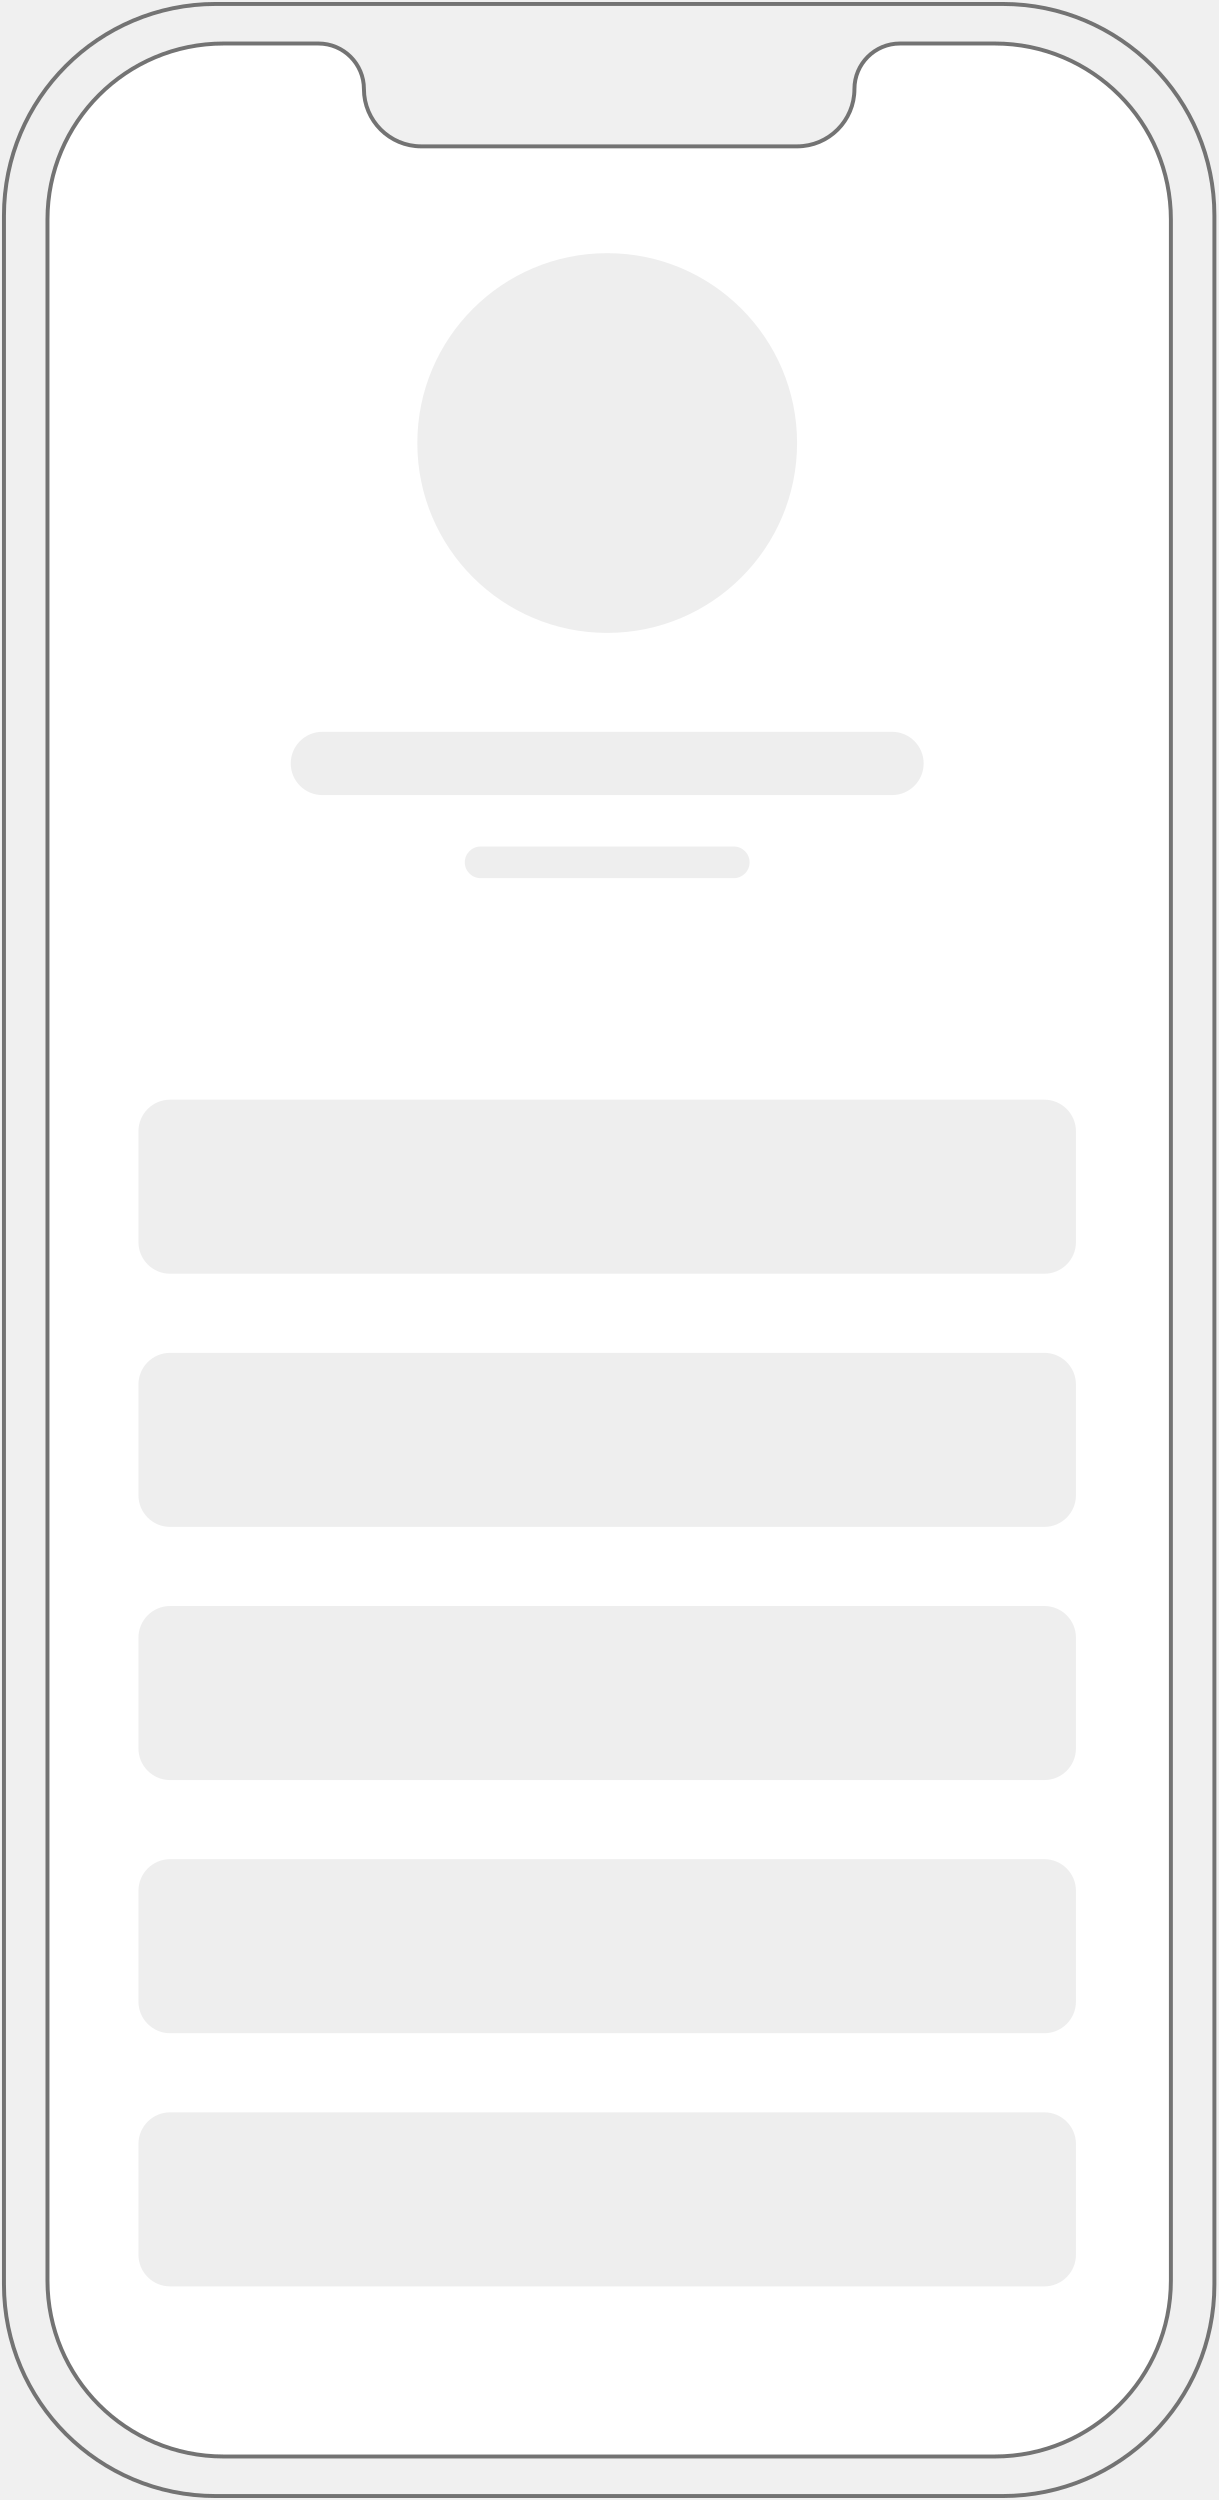
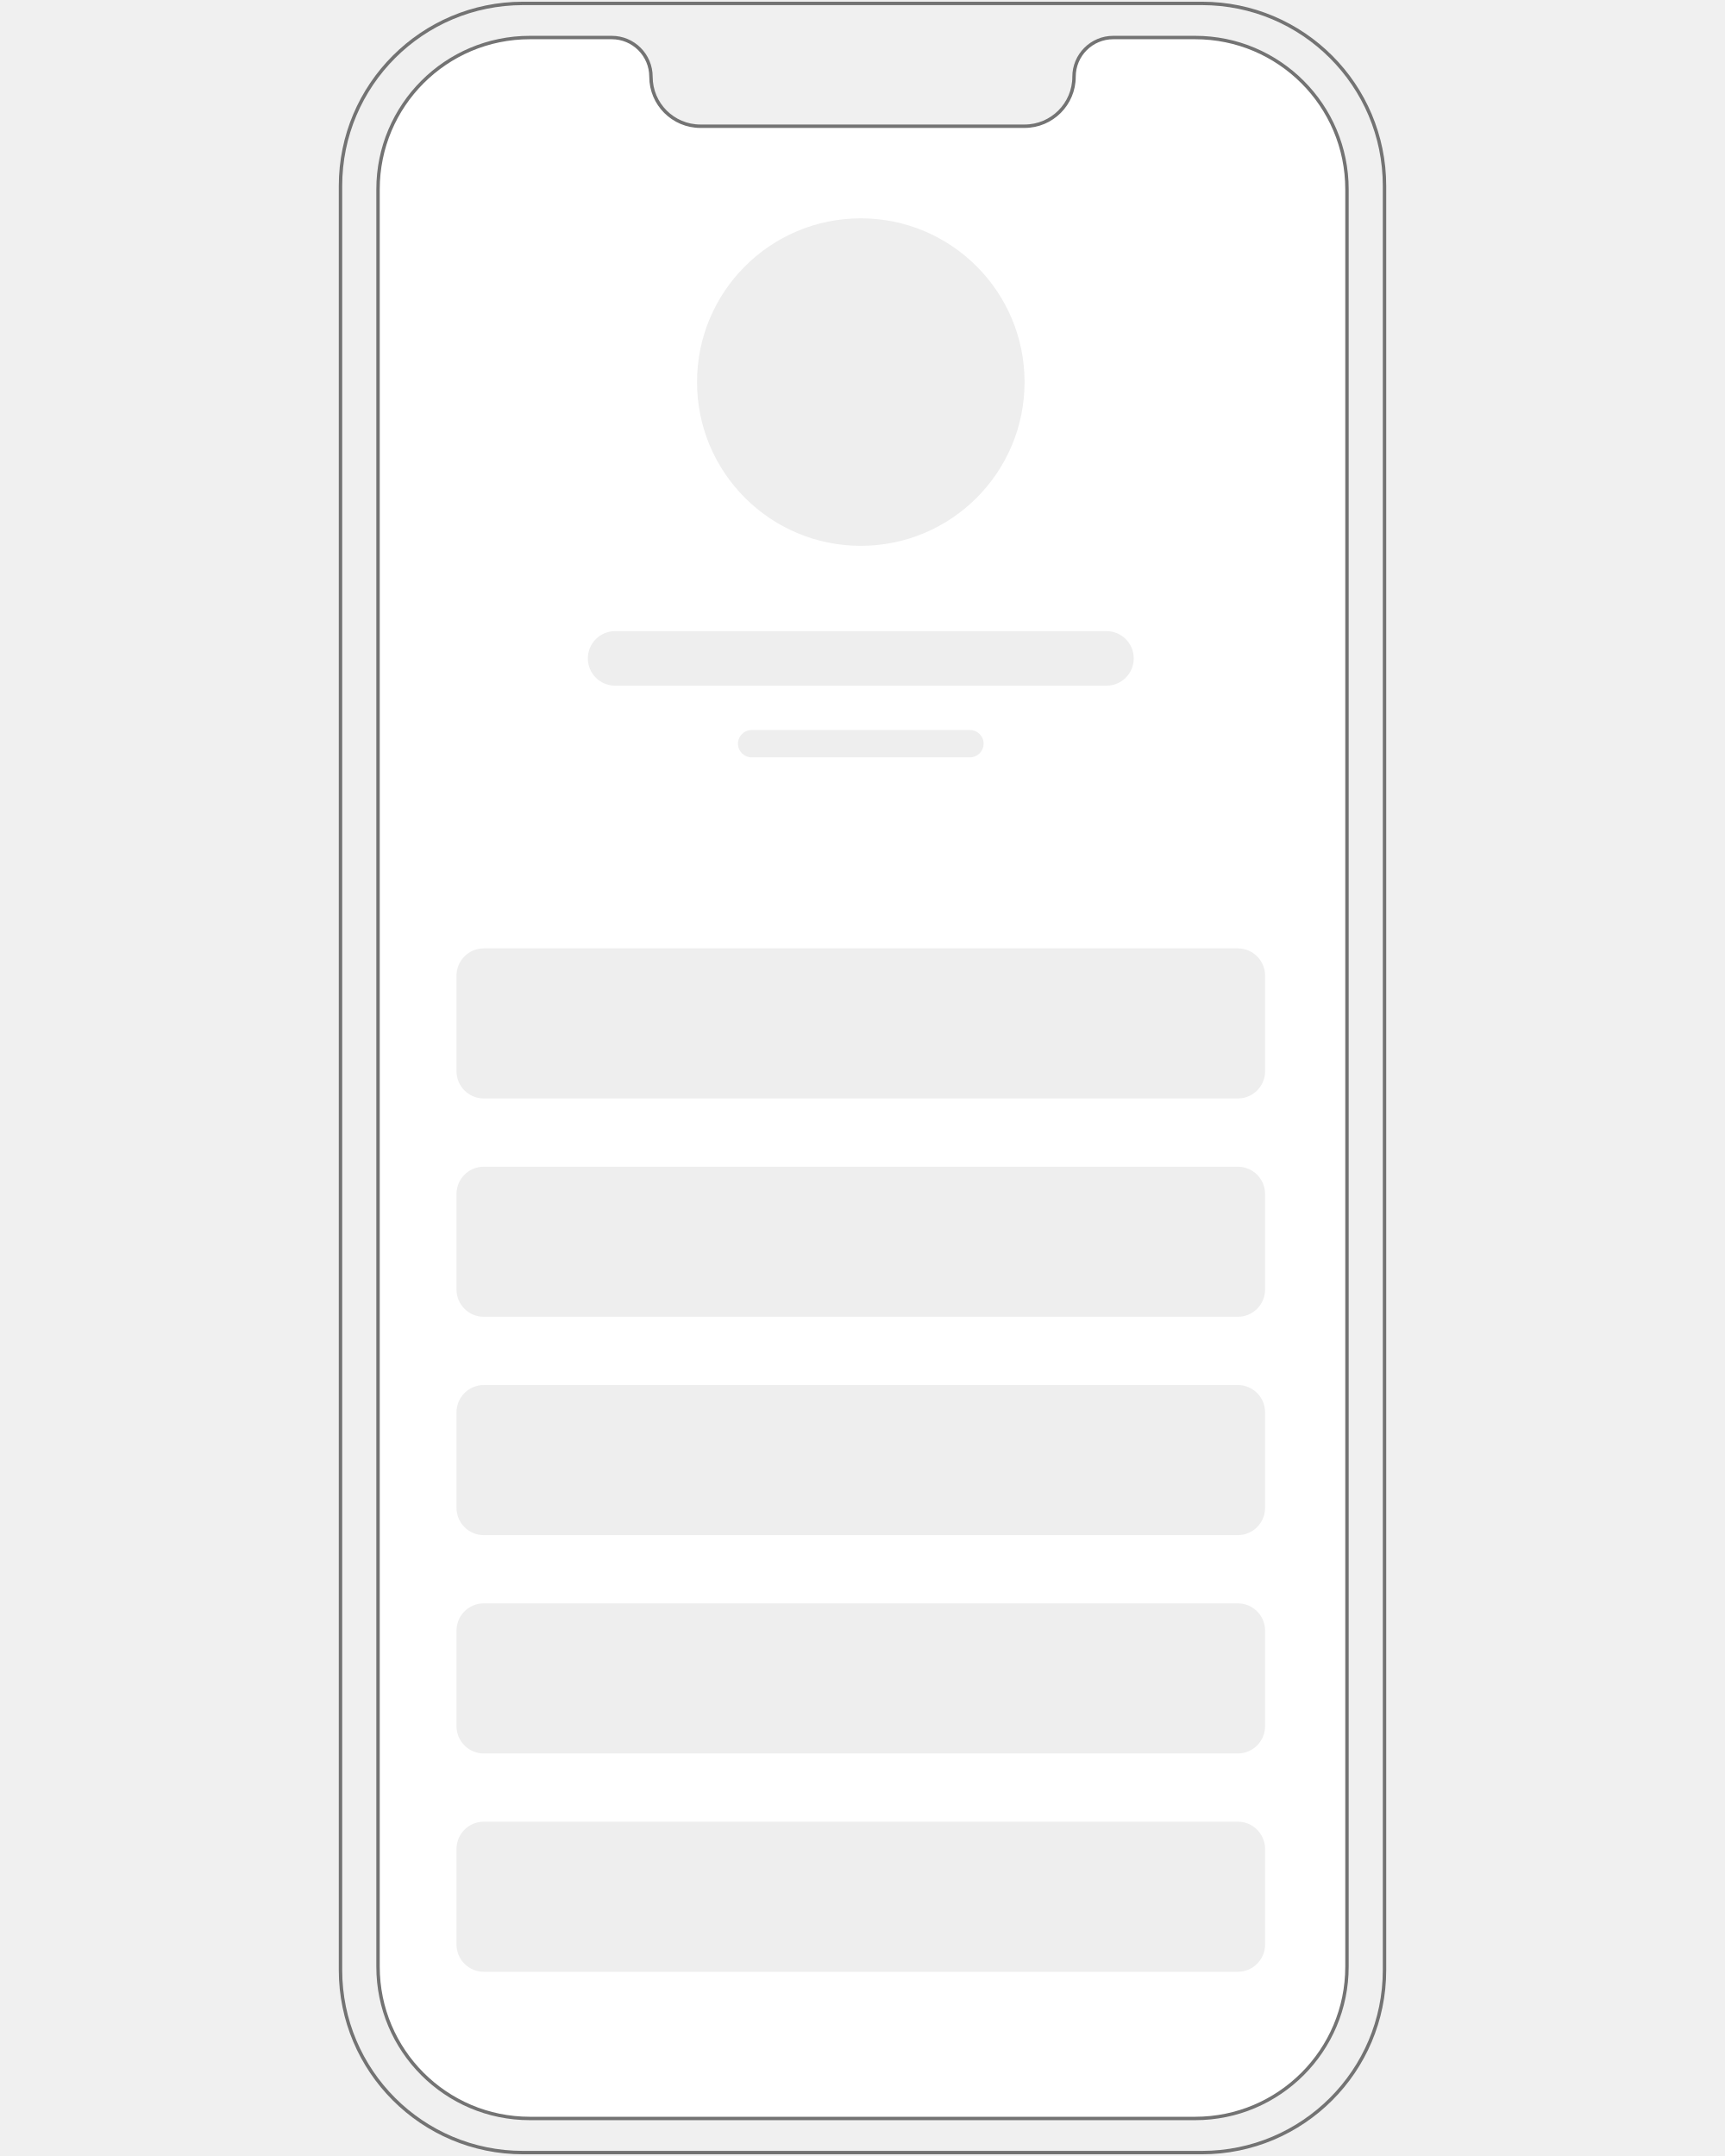
- <svg xmlns="http://www.w3.org/2000/svg" width="308" height="632" fill="none" viewBox="0 0 308 632">
-   <path stroke="#737373" d="M1 54.5C1 24.953 24.953 1 54.5 1h199C283.047 1 307 24.953 307 54.5v523c0 29.547-23.953 53.5-53.5 53.5h-199C24.953 631 1 607.047 1 577.5v-523Z" />
-   <path fill="#fff" stroke="#737373" d="M12 55.5C12 30.923 31.923 11 56.5 11h24C86.851 11 92 16.149 92 22.5c0 8.008 6.492 14.5 14.5 14.5h95c8.008 0 14.5-6.492 14.5-14.5 0-6.351 5.149-11.5 11.5-11.5h24c24.577 0 44.5 19.923 44.5 44.5v521c0 24.577-19.923 44.5-44.5 44.5h-195C31.923 621 12 601.077 12 576.5v-521Z" />
-   <circle cx="153.5" cy="112" r="48" fill="#EEE" />
-   <rect width="160" height="16" x="73.5" y="185" fill="#EEE" rx="8" />
-   <rect width="72" height="8" x="117.5" y="214" fill="#EEE" rx="4" />
-   <rect width="237" height="44" x="35" y="278" fill="#EEE" rx="8" />
-   <rect width="237" height="44" x="35" y="342" fill="#EEE" rx="8" />
-   <rect width="237" height="44" x="35" y="406" fill="#EEE" rx="8" />
-   <rect width="237" height="44" x="35" y="470" fill="#EEE" rx="8" />
-   <rect width="237" height="44" x="35" y="534" fill="#EEE" rx="8" />
+ <svg xmlns="http://www.w3.org/2000/svg" width="400" height="500" fill=" none" viewBox=" 0 0 308 632">
+   <path stroke=" #737373" d=" M1 54.5C1 24.953 24.953 1 54.5 1h199C283.047 1 307 24.953 307 54.5v523c0 29.547-23.953 53.5-53.5 53.5h-199C24.953 631 1 607.047 1 577.5v-523Z" />
+   <path fill=" #fff" stroke=" #737373" d=" M12 55.5C12 30.923 31.923 11 56.5 11h24C86.851 11 92 16.149 92 22.5c0 8.008 6.492 14.5 14.5 14.5h95c8.008 0 14.5-6.492 14.5-14.5 0-6.351 5.149-11.5 11.5-11.5h24c24.577 0 44.5 19.923 44.5 44.5v521c0 24.577-19.923 44.5-44.5 44.5h-195C31.923 621 12 601.077 12 576.5v-521Z" />
+   <circle cx=" 153.5" cy=" 112" r=" 48" fill=" #EEE" />
+   <rect width=" 160" height=" 16" x=" 73.5" y=" 185" fill=" #EEE" rx=" 8" />
+   <rect width=" 72" height=" 8" x=" 117.5" y=" 214" fill=" #EEE" rx=" 4" />
+   <rect width=" 237" height=" 44" x=" 35" y=" 278" fill=" #EEE" rx=" 8" />
+   <rect width=" 237" height=" 44" x=" 35" y=" 342" fill=" #EEE" rx=" 8" />
+   <rect width=" 237" height=" 44" x=" 35" y=" 406" fill=" #EEE" rx=" 8" />
+   <rect width=" 237" height=" 44" x=" 35" y=" 470" fill=" #EEE" rx=" 8" />
+   <rect width=" 237" height=" 44" x=" 35" y=" 534" fill=" #EEE" rx=" 8" />
</svg>
